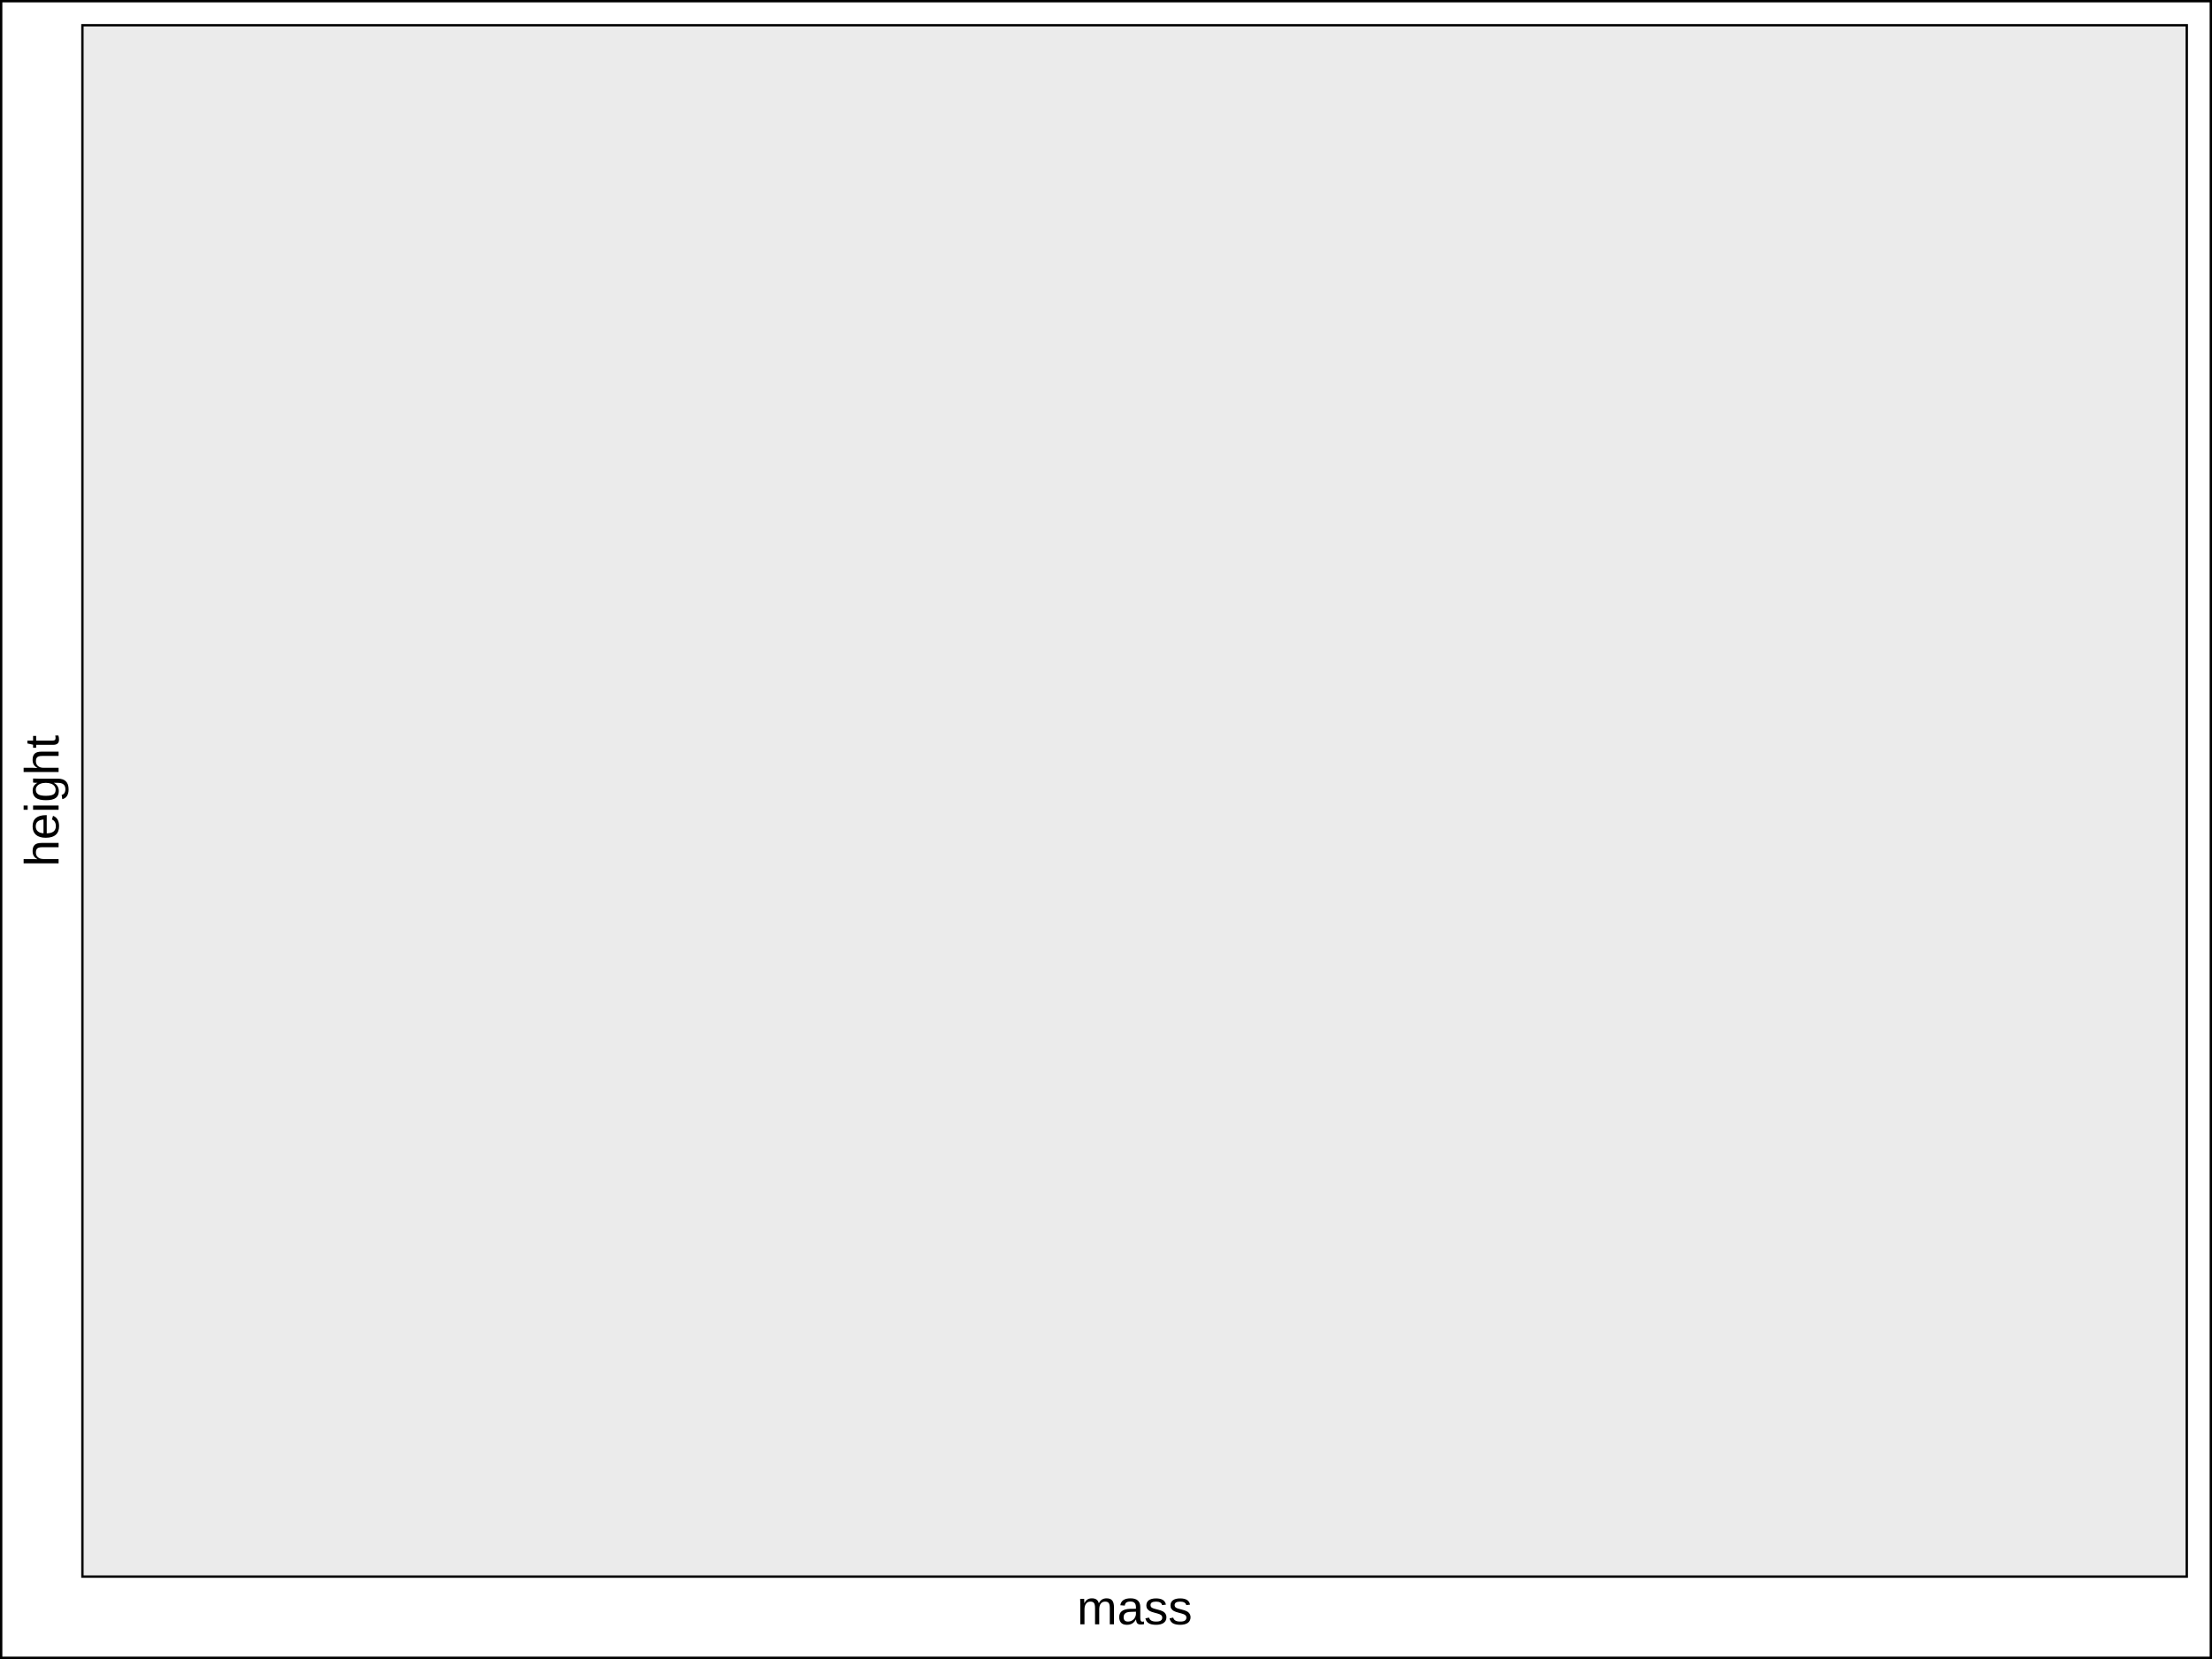
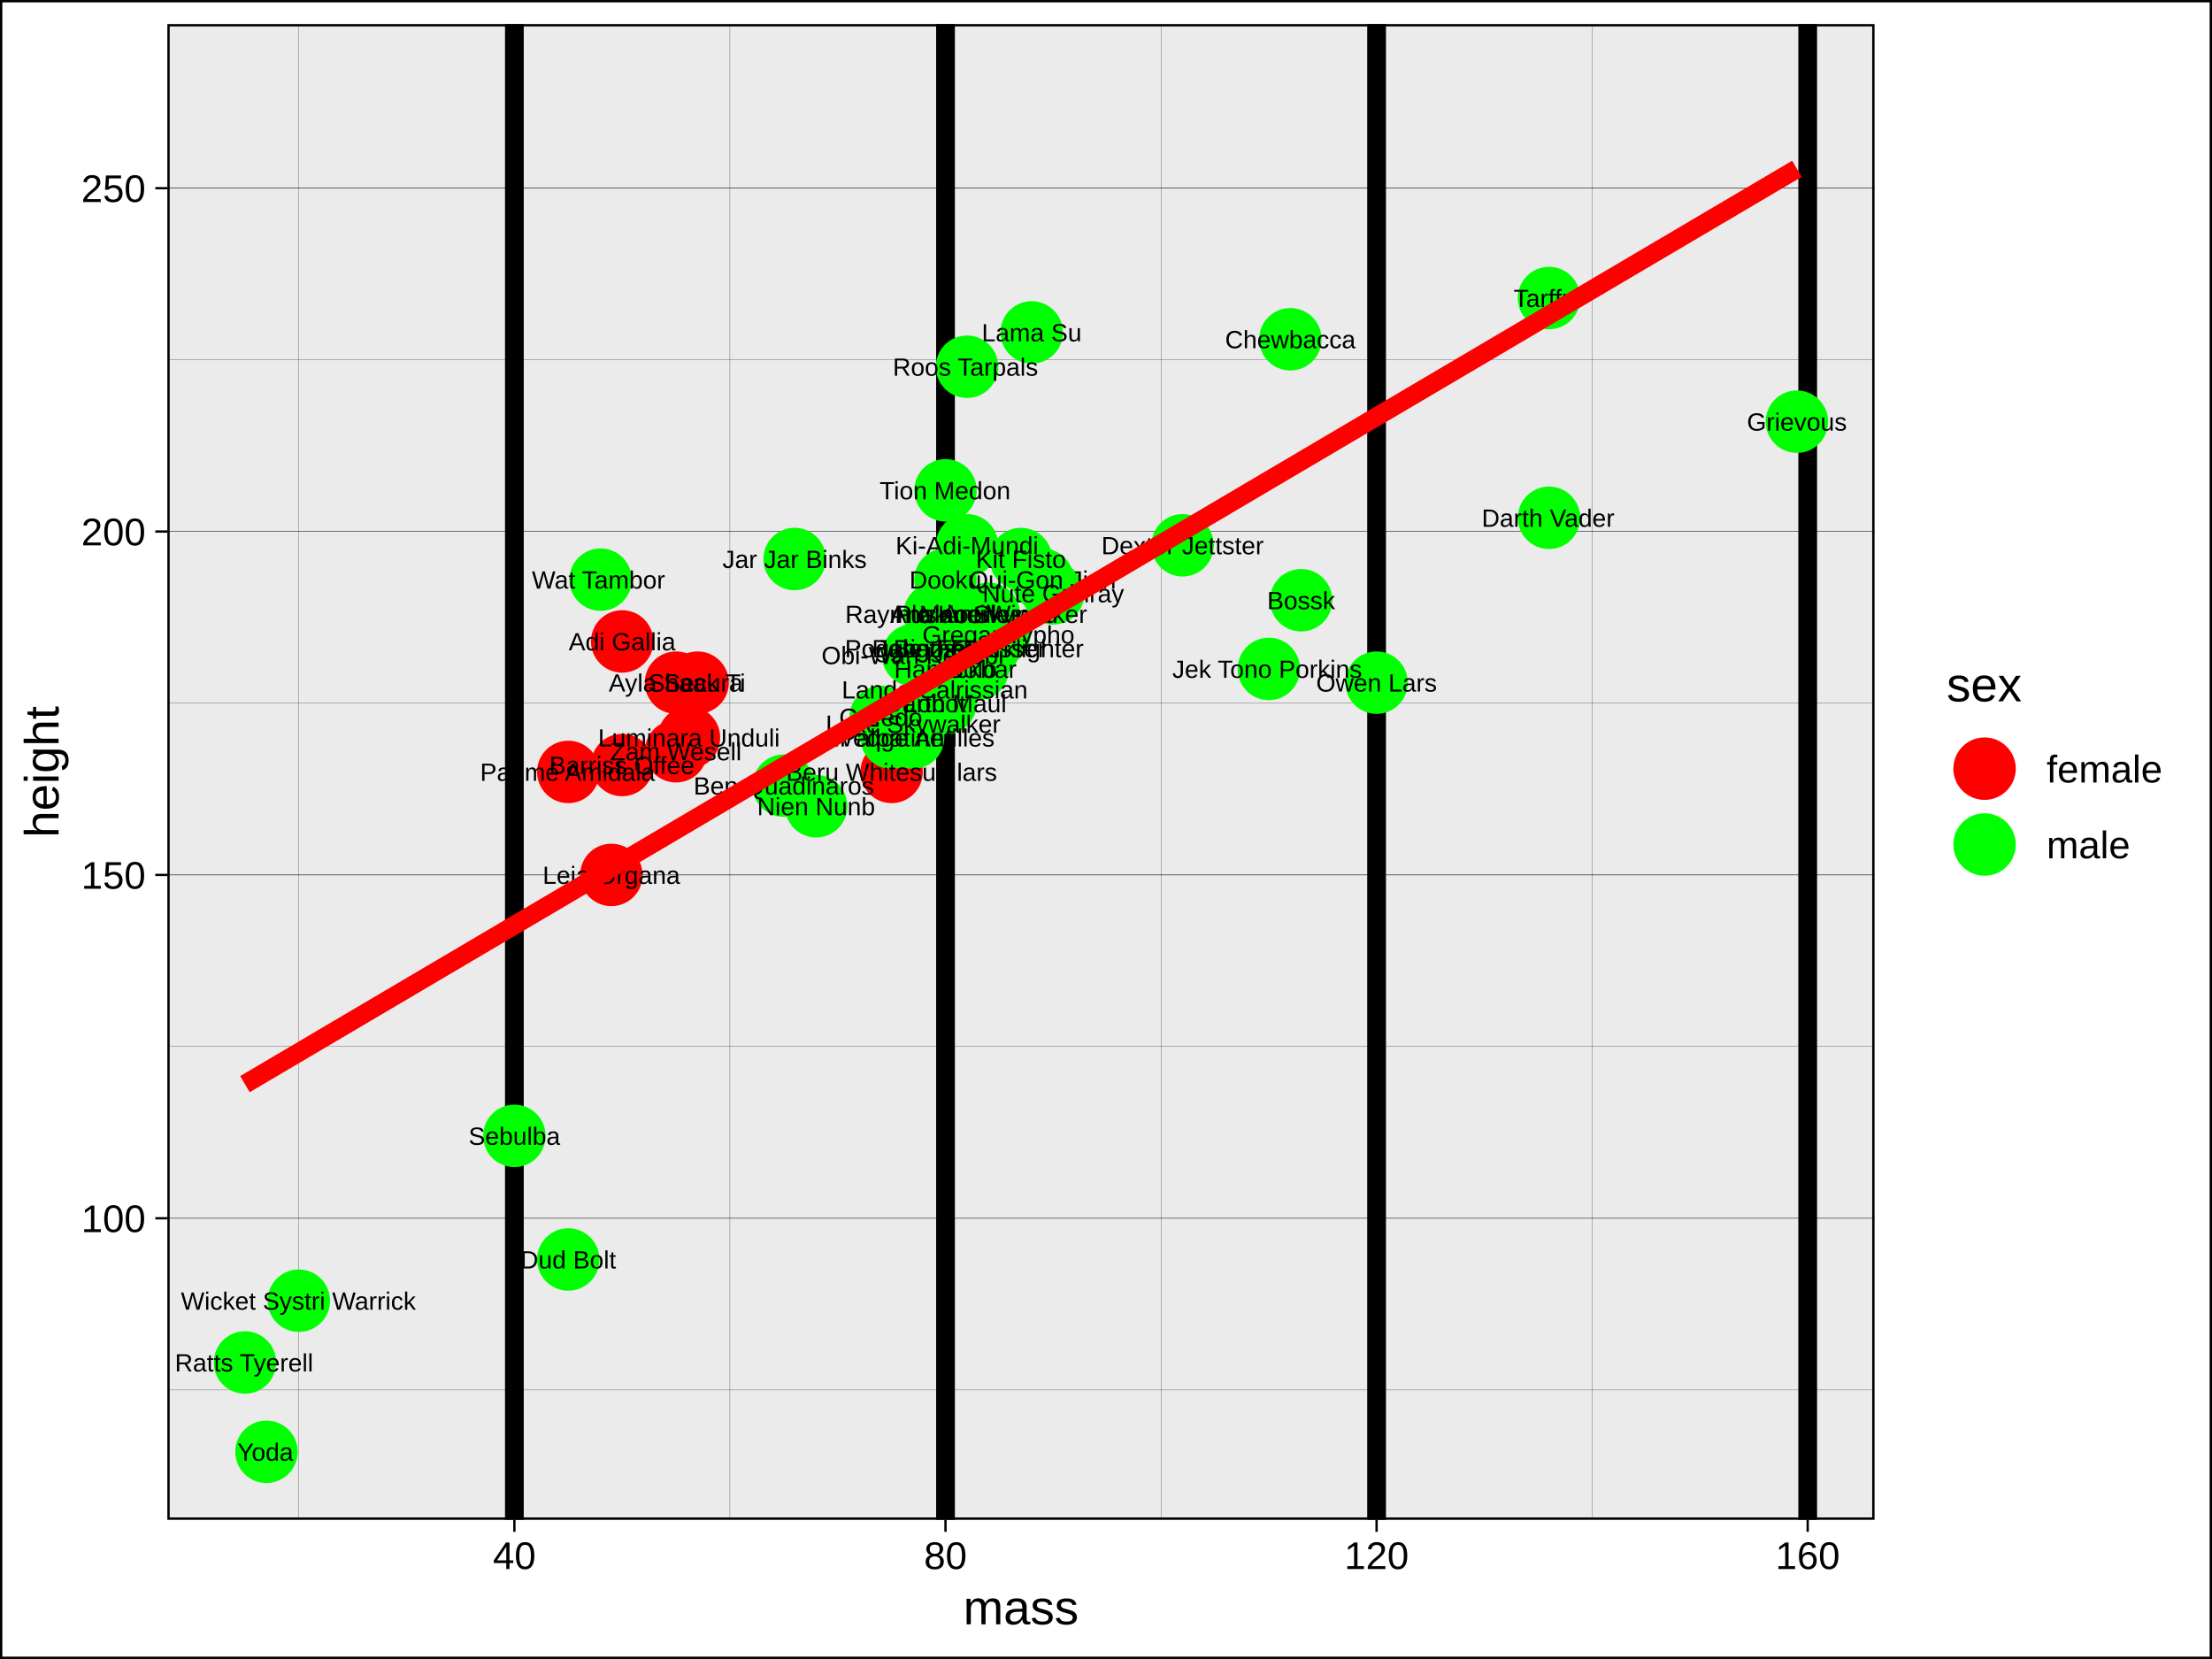
<svg xmlns="http://www.w3.org/2000/svg" viewBox="0 0 504.00 378.00">
  <defs>
    <style type="text/css">
    line, polyline, polygon, path, rect, circle {
      fill: none;
      stroke: #000000;
      stroke-linecap: round;
      stroke-linejoin: round;
      stroke-miterlimit: 10.00;
    }
  </style>
  </defs>
  <rect width="100%" height="100%" style="stroke: none; fill: none;" />
-   <rect x="0.00" y="0.00" width="504.00" height="378.00" style="stroke-width: 1.07; fill: #FFFFFF;" />
+   <rect x="0" y="0.00" width="504.00" height="378.00" style="stroke-width: 1.07; fill: #FFFFFF;" />
  <defs>
-     <clipPath id="cpMTguNTF8NDk4LjUyfDM1OS40OXw1LjQ4">
-       <rect x="18.51" y="5.48" width="480.01" height="354.01" />
+     <clipPath id="cpMzguMTN8NDI3LjEwfDM0Ni4yOHw1LjQ4">
+       <rect x="38.13" y="5.48" width="388.98" height="340.80" />
    </clipPath>
  </defs>
-   <rect x="18.51" y="5.48" width="480.01" height="354.01" style="stroke-width: 1.07; stroke: none; fill: #EBEBEB;" clip-path="url(#cpMTguNTF8NDk4LjUyfDM1OS40OXw1LjQ4)" />
-   <rect x="18.51" y="5.48" width="480.01" height="354.01" style="stroke-width: 1.07;" clip-path="url(#cpMTguNTF8NDk4LjUyfDM1OS40OXw1LjQ4)" />
+   <rect x="38.13" y="5.48" width="388.98" height="340.80" style="stroke-width: 1.07; stroke: none; fill: #EBEBEB;" clip-path="url(#cpMzguMTN8NDI3LjEwfDM0Ni4yOHw1LjQ4)" />
+   <polyline points="38.13,316.70 427.10,316.70 " style="stroke-width: 0.053; stroke-linecap: butt;" clip-path="url(#cpMzguMTN8NDI3LjEwfDM0Ni4yOHw1LjQ4)" />
+   <polyline points="38.13,238.47 427.10,238.47 " style="stroke-width: 0.053; stroke-linecap: butt;" clip-path="url(#cpMzguMTN8NDI3LjEwfDM0Ni4yOHw1LjQ4)" />
+   <polyline points="38.13,160.23 427.10,160.23 " style="stroke-width: 0.053; stroke-linecap: butt;" clip-path="url(#cpMzguMTN8NDI3LjEwfDM0Ni4yOHw1LjQ4)" />
+   <polyline points="38.13,81.99 427.10,81.99 " style="stroke-width: 0.053; stroke-linecap: butt;" clip-path="url(#cpMzguMTN8NDI3LjEwfDM0Ni4yOHw1LjQ4)" />
+   <polyline points="68.09,346.28 68.09,5.48 " style="stroke-width: 0.053; stroke-linecap: butt;" clip-path="url(#cpMzguMTN8NDI3LjEwfDM0Ni4yOHw1LjQ4)" />
+   <polyline points="166.31,346.28 166.31,5.48 " style="stroke-width: 0.053; stroke-linecap: butt;" clip-path="url(#cpMzguMTN8NDI3LjEwfDM0Ni4yOHw1LjQ4)" />
+   <polyline points="264.54,346.28 264.54,5.48 " style="stroke-width: 0.053; stroke-linecap: butt;" clip-path="url(#cpMzguMTN8NDI3LjEwfDM0Ni4yOHw1LjQ4)" />
+   <polyline points="362.77,346.28 362.77,5.48 " style="stroke-width: 0.053; stroke-linecap: butt;" clip-path="url(#cpMzguMTN8NDI3LjEwfDM0Ni4yOHw1LjQ4)" />
+   <polyline points="38.13,277.58 427.10,277.58 " style="stroke-width: 0.11; stroke-linecap: butt;" clip-path="url(#cpMzguMTN8NDI3LjEwfDM0Ni4yOHw1LjQ4)" />
+   <polyline points="38.13,199.35 427.10,199.35 " style="stroke-width: 0.11; stroke-linecap: butt;" clip-path="url(#cpMzguMTN8NDI3LjEwfDM0Ni4yOHw1LjQ4)" />
+   <polyline points="38.13,121.11 427.10,121.11 " style="stroke-width: 0.11; stroke-linecap: butt;" clip-path="url(#cpMzguMTN8NDI3LjEwfDM0Ni4yOHw1LjQ4)" />
+   <polyline points="38.13,42.88 427.10,42.88 " style="stroke-width: 0.11; stroke-linecap: butt;" clip-path="url(#cpMzguMTN8NDI3LjEwfDM0Ni4yOHw1LjQ4)" />
+   <polyline points="117.20,346.28 117.20,5.48 " style="stroke-width: 4.27; stroke-linecap: butt;" clip-path="url(#cpMzguMTN8NDI3LjEwfDM0Ni4yOHw1LjQ4)" />
+   <polyline points="215.43,346.28 215.43,5.48 " style="stroke-width: 4.27; stroke-linecap: butt;" clip-path="url(#cpMzguMTN8NDI3LjEwfDM0Ni4yOHw1LjQ4)" />
+   <polyline points="313.65,346.28 313.65,5.48 " style="stroke-width: 4.27; stroke-linecap: butt;" clip-path="url(#cpMzguMTN8NDI3LjEwfDM0Ni4yOHw1LjQ4)" />
+   <polyline points="411.88,346.28 411.88,5.48 " style="stroke-width: 4.27; stroke-linecap: butt;" clip-path="url(#cpMzguMTN8NDI3LjEwfDM0Ni4yOHw1LjQ4)" />
+   <circle cx="208.06" cy="164.92" r="6.76" style="stroke-width: 0.71; stroke: #00FF00; fill: #00FF00;" clip-path="url(#cpMzguMTN8NDI3LjEwfDM0Ni4yOHw1LjQ4)" />
+   <circle cx="352.94" cy="117.98" r="6.76" style="stroke-width: 0.71; stroke: #00FF00; fill: #00FF00;" clip-path="url(#cpMzguMTN8NDI3LjEwfDM0Ni4yOHw1LjQ4)" />
+   <circle cx="139.30" cy="199.35" r="6.76" style="stroke-width: 0.71; stroke: #FF0000; fill: #FF0000;" clip-path="url(#cpMzguMTN8NDI3LjEwfDM0Ni4yOHw1LjQ4)" />
+   <circle cx="313.65" cy="155.54" r="6.76" style="stroke-width: 0.71; stroke: #00FF00; fill: #00FF00;" clip-path="url(#cpMzguMTN8NDI3LjEwfDM0Ni4yOHw1LjQ4)" />
+   <circle cx="203.15" cy="175.88" r="6.76" style="stroke-width: 0.71; stroke: #FF0000; fill: #FF0000;" clip-path="url(#cpMzguMTN8NDI3LjEwfDM0Ni4yOHw1LjQ4)" />
+   <circle cx="225.25" cy="147.71" r="6.76" style="stroke-width: 0.71; stroke: #00FF00; fill: #00FF00;" clip-path="url(#cpMzguMTN8NDI3LjEwfDM0Ni4yOHw1LjQ4)" />
+   <circle cx="208.06" cy="149.28" r="6.76" style="stroke-width: 0.71; stroke: #00FF00; fill: #00FF00;" clip-path="url(#cpMzguMTN8NDI3LjEwfDM0Ni4yOHw1LjQ4)" />
+   <circle cx="225.25" cy="139.89" r="6.76" style="stroke-width: 0.71; stroke: #00FF00; fill: #00FF00;" clip-path="url(#cpMzguMTN8NDI3LjEwfDM0Ni4yOHw1LjQ4)" />
+   <circle cx="294.01" cy="77.30" r="6.76" style="stroke-width: 0.71; stroke: #00FF00; fill: #00FF00;" clip-path="url(#cpMzguMTN8NDI3LjEwfDM0Ni4yOHw1LjQ4)" />
+   <circle cx="215.43" cy="152.41" r="6.76" style="stroke-width: 0.71; stroke: #00FF00; fill: #00FF00;" clip-path="url(#cpMzguMTN8NDI3LjEwfDM0Ni4yOHw1LjQ4)" />
+   <circle cx="200.69" cy="163.36" r="6.76" style="stroke-width: 0.71; stroke: #00FF00; fill: #00FF00;" clip-path="url(#cpMzguMTN8NDI3LjEwfDM0Ni4yOHw1LjQ4)" />
+   <circle cx="208.06" cy="168.05" r="6.76" style="stroke-width: 0.71; stroke: #00FF00; fill: #00FF00;" clip-path="url(#cpMzguMTN8NDI3LjEwfDM0Ni4yOHw1LjQ4)" />
+   <circle cx="289.10" cy="152.41" r="6.76" style="stroke-width: 0.71; stroke: #00FF00; fill: #00FF00;" clip-path="url(#cpMzguMTN8NDI3LjEwfDM0Ni4yOHw1LjQ4)" />
+   <circle cx="60.72" cy="330.79" r="6.76" style="stroke-width: 0.71; stroke: #00FF00; fill: #00FF00;" clip-path="url(#cpMzguMTN8NDI3LjEwfDM0Ni4yOHw1LjQ4)" />
+   <circle cx="203.15" cy="168.05" r="6.76" style="stroke-width: 0.71; stroke: #00FF00; fill: #00FF00;" clip-path="url(#cpMzguMTN8NDI3LjEwfDM0Ni4yOHw1LjQ4)" />
+   <circle cx="211.01" cy="147.71" r="6.76" style="stroke-width: 0.71; stroke: #00FF00; fill: #00FF00;" clip-path="url(#cpMzguMTN8NDI3LjEwfDM0Ni4yOHw1LjQ4)" />
+   <circle cx="296.46" cy="136.76" r="6.76" style="stroke-width: 0.71; stroke: #00FF00; fill: #00FF00;" clip-path="url(#cpMzguMTN8NDI3LjEwfDM0Ni4yOHw1LjQ4)" />
+   <circle cx="212.97" cy="157.10" r="6.76" style="stroke-width: 0.71; stroke: #00FF00; fill: #00FF00;" clip-path="url(#cpMzguMTN8NDI3LjEwfDM0Ni4yOHw1LjQ4)" />
+   <circle cx="212.97" cy="160.23" r="6.76" style="stroke-width: 0.71; stroke: #00FF00; fill: #00FF00;" clip-path="url(#cpMzguMTN8NDI3LjEwfDM0Ni4yOHw1LjQ4)" />
+   <circle cx="222.79" cy="152.41" r="6.76" style="stroke-width: 0.71; stroke: #00FF00; fill: #00FF00;" clip-path="url(#cpMzguMTN8NDI3LjEwfDM0Ni4yOHw1LjQ4)" />
+   <circle cx="68.09" cy="296.36" r="6.76" style="stroke-width: 0.71; stroke: #00FF00; fill: #00FF00;" clip-path="url(#cpMzguMTN8NDI3LjEwfDM0Ni4yOHw1LjQ4)" />
+   <circle cx="185.96" cy="183.70" r="6.76" style="stroke-width: 0.71; stroke: #00FF00; fill: #00FF00;" clip-path="url(#cpMzguMTN8NDI3LjEwfDM0Ni4yOHw1LjQ4)" />
+   <circle cx="237.53" cy="132.07" r="6.76" style="stroke-width: 0.71; stroke: #00FF00; fill: #00FF00;" clip-path="url(#cpMzguMTN8NDI3LjEwfDM0Ni4yOHw1LjQ4)" />
+   <circle cx="239.98" cy="135.19" r="6.76" style="stroke-width: 0.71; stroke: #00FF00; fill: #00FF00;" clip-path="url(#cpMzguMTN8NDI3LjEwfDM0Ni4yOHw1LjQ4)" />
+   <circle cx="181.05" cy="127.37" r="6.76" style="stroke-width: 0.71; stroke: #00FF00; fill: #00FF00;" clip-path="url(#cpMzguMTN8NDI3LjEwfDM0Ni4yOHw1LjQ4)" />
+   <circle cx="220.34" cy="83.56" r="6.76" style="stroke-width: 0.71; stroke: #00FF00; fill: #00FF00;" clip-path="url(#cpMzguMTN8NDI3LjEwfDM0Ni4yOHw1LjQ4)" />
+   <circle cx="117.20" cy="258.81" r="6.76" style="stroke-width: 0.71; stroke: #00FF00; fill: #00FF00;" clip-path="url(#cpMzguMTN8NDI3LjEwfDM0Ni4yOHw1LjQ4)" />
+   <circle cx="215.43" cy="160.23" r="6.76" style="stroke-width: 0.71; stroke: #00FF00; fill: #00FF00;" clip-path="url(#cpMzguMTN8NDI3LjEwfDM0Ni4yOHw1LjQ4)" />
+   <circle cx="154.03" cy="155.54" r="6.76" style="stroke-width: 0.71; stroke: #FF0000; fill: #FF0000;" clip-path="url(#cpMzguMTN8NDI3LjEwfDM0Ni4yOHw1LjQ4)" />
+   <circle cx="129.48" cy="286.97" r="6.76" style="stroke-width: 0.71; stroke: #00FF00; fill: #00FF00;" clip-path="url(#cpMzguMTN8NDI3LjEwfDM0Ni4yOHw1LjQ4)" />
+   <circle cx="178.59" cy="179.01" r="6.76" style="stroke-width: 0.71; stroke: #00FF00; fill: #00FF00;" clip-path="url(#cpMzguMTN8NDI3LjEwfDM0Ni4yOHw1LjQ4)" />
+   <circle cx="225.25" cy="139.89" r="6.76" style="stroke-width: 0.71; stroke: #00FF00; fill: #00FF00;" clip-path="url(#cpMzguMTN8NDI3LjEwfDM0Ni4yOHw1LjQ4)" />
+   <circle cx="220.34" cy="124.24" r="6.76" style="stroke-width: 0.71; stroke: #00FF00; fill: #00FF00;" clip-path="url(#cpMzguMTN8NDI3LjEwfDM0Ni4yOHw1LjQ4)" />
+   <circle cx="232.62" cy="127.37" r="6.76" style="stroke-width: 0.71; stroke: #00FF00; fill: #00FF00;" clip-path="url(#cpMzguMTN8NDI3LjEwfDM0Ni4yOHw1LjQ4)" />
+   <circle cx="141.76" cy="146.15" r="6.76" style="stroke-width: 0.71; stroke: #FF0000; fill: #FF0000;" clip-path="url(#cpMzguMTN8NDI3LjEwfDM0Ni4yOHw1LjQ4)" />
+   <circle cx="215.43" cy="139.89" r="6.76" style="stroke-width: 0.71; stroke: #00FF00; fill: #00FF00;" clip-path="url(#cpMzguMTN8NDI3LjEwfDM0Ni4yOHw1LjQ4)" />
+   <circle cx="227.70" cy="144.58" r="6.76" style="stroke-width: 0.71; stroke: #00FF00; fill: #00FF00;" clip-path="url(#cpMzguMTN8NDI3LjEwfDM0Ni4yOHw1LjQ4)" />
+   <circle cx="215.43" cy="147.71" r="6.76" style="stroke-width: 0.71; stroke: #00FF00; fill: #00FF00;" clip-path="url(#cpMzguMTN8NDI3LjEwfDM0Ni4yOHw1LjQ4)" />
+   <circle cx="156.98" cy="168.05" r="6.76" style="stroke-width: 0.71; stroke: #FF0000; fill: #FF0000;" clip-path="url(#cpMzguMTN8NDI3LjEwfDM0Ni4yOHw1LjQ4)" />
+   <circle cx="141.76" cy="174.31" r="6.76" style="stroke-width: 0.71; stroke: #FF0000; fill: #FF0000;" clip-path="url(#cpMzguMTN8NDI3LjEwfDM0Ni4yOHw1LjQ4)" />
+   <circle cx="215.43" cy="132.07" r="6.76" style="stroke-width: 0.71; stroke: #00FF00; fill: #00FF00;" clip-path="url(#cpMzguMTN8NDI3LjEwfDM0Ni4yOHw1LjQ4)" />
+   <circle cx="212.97" cy="147.71" r="6.76" style="stroke-width: 0.71; stroke: #00FF00; fill: #00FF00;" clip-path="url(#cpMzguMTN8NDI3LjEwfDM0Ni4yOHw1LjQ4)" />
+   <circle cx="154.03" cy="171.18" r="6.76" style="stroke-width: 0.71; stroke: #FF0000; fill: #FF0000;" clip-path="url(#cpMzguMTN8NDI3LjEwfDM0Ni4yOHw1LjQ4)" />
+   <circle cx="269.45" cy="124.24" r="6.76" style="stroke-width: 0.71; stroke: #00FF00; fill: #00FF00;" clip-path="url(#cpMzguMTN8NDI3LjEwfDM0Ni4yOHw1LjQ4)" />
+   <circle cx="235.07" cy="75.74" r="6.76" style="stroke-width: 0.71; stroke: #00FF00; fill: #00FF00;" clip-path="url(#cpMzguMTN8NDI3LjEwfDM0Ni4yOHw1LjQ4)" />
+   <circle cx="55.81" cy="310.44" r="6.76" style="stroke-width: 0.71; stroke: #00FF00; fill: #00FF00;" clip-path="url(#cpMzguMTN8NDI3LjEwfDM0Ni4yOHw1LjQ4)" />
+   <circle cx="136.84" cy="132.07" r="6.76" style="stroke-width: 0.71; stroke: #00FF00; fill: #00FF00;" clip-path="url(#cpMzguMTN8NDI3LjEwfDM0Ni4yOHw1LjQ4)" />
+   <circle cx="158.95" cy="155.54" r="6.76" style="stroke-width: 0.71; stroke: #FF0000; fill: #FF0000;" clip-path="url(#cpMzguMTN8NDI3LjEwfDM0Ni4yOHw1LjQ4)" />
+   <circle cx="409.42" cy="96.08" r="6.76" style="stroke-width: 0.71; stroke: #00FF00; fill: #00FF00;" clip-path="url(#cpMzguMTN8NDI3LjEwfDM0Ni4yOHw1LjQ4)" />
+   <circle cx="352.94" cy="67.91" r="6.76" style="stroke-width: 0.71; stroke: #00FF00; fill: #00FF00;" clip-path="url(#cpMzguMTN8NDI3LjEwfDM0Ni4yOHw1LjQ4)" />
+   <circle cx="212.97" cy="139.89" r="6.76" style="stroke-width: 0.71; stroke: #00FF00; fill: #00FF00;" clip-path="url(#cpMzguMTN8NDI3LjEwfDM0Ni4yOHw1LjQ4)" />
+   <circle cx="215.43" cy="111.72" r="6.76" style="stroke-width: 0.71; stroke: #00FF00; fill: #00FF00;" clip-path="url(#cpMzguMTN8NDI3LjEwfDM0Ni4yOHw1LjQ4)" />
+   <circle cx="129.48" cy="175.88" r="6.76" style="stroke-width: 0.71; stroke: #FF0000; fill: #FF0000;" clip-path="url(#cpMzguMTN8NDI3LjEwfDM0Ni4yOHw1LjQ4)" />
+   <g clip-path="url(#cpMzguMTN8NDI3LjEwfDM0Ni4yOHw1LjQ4)">
+     <text x="188.13" y="166.96" style="font-size: 5.69px; font-family: Arial;" textLength="39.85px" lengthAdjust="spacingAndGlyphs">Luke Skywalker</text>
+   </g>
+   <g clip-path="url(#cpMzguMTN8NDI3LjEwfDM0Ni4yOHw1LjQ4)">
+     <text x="337.60" y="120.02" style="font-size: 5.69px; font-family: Arial;" textLength="30.68px" lengthAdjust="spacingAndGlyphs">Darth Vader</text>
+   </g>
+   <g clip-path="url(#cpMzguMTN8NDI3LjEwfDM0Ni4yOHw1LjQ4)">
+     <text x="123.64" y="201.39" style="font-size: 5.69px; font-family: Arial;" textLength="31.32px" lengthAdjust="spacingAndGlyphs">Leia Organa</text>
+   </g>
+   <g clip-path="url(#cpMzguMTN8NDI3LjEwfDM0Ni4yOHw1LjQ4)">
+     <text x="299.89" y="157.57" style="font-size: 5.69px; font-family: Arial;" textLength="27.52px" lengthAdjust="spacingAndGlyphs">Owen Lars</text>
+   </g>
+   <g clip-path="url(#cpMzguMTN8NDI3LjEwfDM0Ni4yOHw1LjQ4)">
+     <text x="179.11" y="177.91" style="font-size: 5.69px; font-family: Arial;" textLength="48.07px" lengthAdjust="spacingAndGlyphs">Beru Whitesun lars</text>
+   </g>
+   <g clip-path="url(#cpMzguMTN8NDI3LjEwfDM0Ni4yOHw1LjQ4)">
+     <text x="203.58" y="149.75" style="font-size: 5.69px; font-family: Arial;" textLength="43.33px" lengthAdjust="spacingAndGlyphs">Biggs Darklighter</text>
+   </g>
+   <g clip-path="url(#cpMzguMTN8NDI3LjEwfDM0Ni4yOHw1LjQ4)">
+     <text x="187.18" y="151.31" style="font-size: 5.69px; font-family: Arial;" textLength="41.75px" lengthAdjust="spacingAndGlyphs">Obi-Wan Kenobi</text>
+   </g>
+   <g clip-path="url(#cpMzguMTN8NDI3LjEwfDM0Ni4yOHw1LjQ4)">
+     <text x="202.79" y="141.93" style="font-size: 5.69px; font-family: Arial;" textLength="44.91px" lengthAdjust="spacingAndGlyphs">Anakin Skywalker</text>
+   </g>
+   <g clip-path="url(#cpMzguMTN8NDI3LjEwfDM0Ni4yOHw1LjQ4)">
+     <text x="279.14" y="79.34" style="font-size: 5.69px; font-family: Arial;" textLength="29.73px" lengthAdjust="spacingAndGlyphs">Chewbacca</text>
+   </g>
+   <g clip-path="url(#cpMzguMTN8NDI3LjEwfDM0Ni4yOHw1LjQ4)">
+     <text x="203.72" y="154.44" style="font-size: 5.69px; font-family: Arial;" textLength="23.41px" lengthAdjust="spacingAndGlyphs">Han Solo</text>
+   </g>
+   <g clip-path="url(#cpMzguMTN8NDI3LjEwfDM0Ni4yOHw1LjQ4)">
+     <text x="191.20" y="165.40" style="font-size: 5.69px; font-family: Arial;" textLength="18.98px" lengthAdjust="spacingAndGlyphs">Greedo</text>
+   </g>
+   <g clip-path="url(#cpMzguMTN8NDI3LjEwfDM0Ni4yOHw1LjQ4)">
+     <text x="189.08" y="170.09" style="font-size: 5.69px; font-family: Arial;" textLength="37.96px" lengthAdjust="spacingAndGlyphs">Wedge Antilles</text>
+   </g>
+   <g clip-path="url(#cpMzguMTN8NDI3LjEwfDM0Ni4yOHw1LjQ4)">
+     <text x="267.11" y="154.44" style="font-size: 5.69px; font-family: Arial;" textLength="43.96px" lengthAdjust="spacingAndGlyphs">Jek Tono Porkins</text>
+   </g>
+   <g clip-path="url(#cpMzguMTN8NDI3LjEwfDM0Ni4yOHw1LjQ4)">
+     <text x="54.07" y="332.82" style="font-size: 5.69px; font-family: Arial;" textLength="13.29px" lengthAdjust="spacingAndGlyphs">Yoda</text>
+   </g>
+   <g clip-path="url(#cpMzguMTN8NDI3LjEwfDM0Ni4yOHw1LjQ4)">
+     <text x="191.28" y="170.09" style="font-size: 5.69px; font-family: Arial;" textLength="23.73px" lengthAdjust="spacingAndGlyphs">Palpatine</text>
+   </g>
+   <g clip-path="url(#cpMzguMTN8NDI3LjEwfDM0Ni4yOHw1LjQ4)">
+     <text x="198.67" y="149.75" style="font-size: 5.69px; font-family: Arial;" textLength="24.67px" lengthAdjust="spacingAndGlyphs">Boba Fett</text>
+   </g>
+   <g clip-path="url(#cpMzguMTN8NDI3LjEwfDM0Ni4yOHw1LjQ4)">
+     <text x="288.71" y="138.80" style="font-size: 5.69px; font-family: Arial;" textLength="15.50px" lengthAdjust="spacingAndGlyphs">Bossk</text>
+   </g>
+   <g clip-path="url(#cpMzguMTN8NDI3LjEwfDM0Ni4yOHw1LjQ4)">
+     <text x="191.78" y="159.14" style="font-size: 5.69px; font-family: Arial;" textLength="42.39px" lengthAdjust="spacingAndGlyphs">Lando Calrissian</text>
+   </g>
+   <g clip-path="url(#cpMzguMTN8NDI3LjEwfDM0Ni4yOHw1LjQ4)">
+     <text x="205.85" y="162.27" style="font-size: 5.69px; font-family: Arial;" textLength="14.24px" lengthAdjust="spacingAndGlyphs">Lobot</text>
+   </g>
+   <g clip-path="url(#cpMzguMTN8NDI3LjEwfDM0Ni4yOHw1LjQ4)">
+     <text x="213.94" y="154.44" style="font-size: 5.69px; font-family: Arial;" textLength="17.71px" lengthAdjust="spacingAndGlyphs">Ackbar</text>
+   </g>
+   <g clip-path="url(#cpMzguMTN8NDI3LjEwfDM0Ni4yOHw1LjQ4)">
+     <text x="41.22" y="298.40" style="font-size: 5.69px; font-family: Arial;" textLength="53.74px" lengthAdjust="spacingAndGlyphs">Wicket Systri Warrick</text>
+   </g>
+   <g clip-path="url(#cpMzguMTN8NDI3LjEwfDM0Ni4yOHw1LjQ4)">
+     <text x="172.51" y="185.74" style="font-size: 5.69px; font-family: Arial;" textLength="26.89px" lengthAdjust="spacingAndGlyphs">Nien Nunb</text>
+   </g>
+   <g clip-path="url(#cpMzguMTN8NDI3LjEwfDM0Ni4yOHw1LjQ4)">
+     <text x="220.76" y="134.10" style="font-size: 5.69px; font-family: Arial;" textLength="33.53px" lengthAdjust="spacingAndGlyphs">Qui-Gon Jinn</text>
+   </g>
+   <g clip-path="url(#cpMzguMTN8NDI3LjEwfDM0Ni4yOHw1LjQ4)">
+     <text x="223.85" y="137.23" style="font-size: 5.69px; font-family: Arial;" textLength="32.26px" lengthAdjust="spacingAndGlyphs">Nute Gunray</text>
+   </g>
+   <g clip-path="url(#cpMzguMTN8NDI3LjEwfDM0Ni4yOHw1LjQ4)">
+     <text x="164.60" y="129.41" style="font-size: 5.69px; font-family: Arial;" textLength="32.89px" lengthAdjust="spacingAndGlyphs">Jar Jar Binks</text>
+   </g>
+   <g clip-path="url(#cpMzguMTN8NDI3LjEwfDM0Ni4yOHw1LjQ4)">
+     <text x="203.42" y="85.60" style="font-size: 5.69px; font-family: Arial;" textLength="33.84px" lengthAdjust="spacingAndGlyphs">Roos Tarpals</text>
+   </g>
+   <g clip-path="url(#cpMzguMTN8NDI3LjEwfDM0Ni4yOHw1LjQ4)">
+     <text x="106.76" y="260.84" style="font-size: 5.69px; font-family: Arial;" textLength="20.88px" lengthAdjust="spacingAndGlyphs">Sebulba</text>
+   </g>
+   <g clip-path="url(#cpMzguMTN8NDI3LjEwfDM0Ni4yOHw1LjQ4)">
+     <text x="201.51" y="162.27" style="font-size: 5.69px; font-family: Arial;" textLength="27.83px" lengthAdjust="spacingAndGlyphs">Darth Maul</text>
+   </g>
+   <g clip-path="url(#cpMzguMTN8NDI3LjEwfDM0Ni4yOHw1LjQ4)">
+     <text x="138.69" y="157.57" style="font-size: 5.69px; font-family: Arial;" textLength="30.68px" lengthAdjust="spacingAndGlyphs">Ayla Secura</text>
+   </g>
+   <g clip-path="url(#cpMzguMTN8NDI3LjEwfDM0Ni4yOHw1LjQ4)">
+     <text x="118.56" y="289.01" style="font-size: 5.69px; font-family: Arial;" textLength="21.83px" lengthAdjust="spacingAndGlyphs">Dud Bolt</text>
+   </g>
+   <g clip-path="url(#cpMzguMTN8NDI3LjEwfDM0Ni4yOHw1LjQ4)">
+     <text x="158.03" y="181.04" style="font-size: 5.69px; font-family: Arial;" textLength="41.13px" lengthAdjust="spacingAndGlyphs">Ben Quadinaros</text>
+   </g>
+   <g clip-path="url(#cpMzguMTN8NDI3LjEwfDM0Ni4yOHw1LjQ4)">
+     <text x="209.44" y="141.93" style="font-size: 5.69px; font-family: Arial;" textLength="31.63px" lengthAdjust="spacingAndGlyphs">Mace Windu</text>
+   </g>
+   <g clip-path="url(#cpMzguMTN8NDI3LjEwfDM0Ni4yOHw1LjQ4)">
+     <text x="204.05" y="126.28" style="font-size: 5.69px; font-family: Arial;" textLength="32.57px" lengthAdjust="spacingAndGlyphs">Ki-Adi-Mundi</text>
+   </g>
+   <g clip-path="url(#cpMzguMTN8NDI3LjEwfDM0Ni4yOHw1LjQ4)">
+     <text x="222.34" y="129.41" style="font-size: 5.69px; font-family: Arial;" textLength="20.55px" lengthAdjust="spacingAndGlyphs">Kit Fisto</text>
+   </g>
+   <g clip-path="url(#cpMzguMTN8NDI3LjEwfDM0Ni4yOHw1LjQ4)">
+     <text x="129.58" y="148.18" style="font-size: 5.69px; font-family: Arial;" textLength="24.35px" lengthAdjust="spacingAndGlyphs">Adi Gallia</text>
+   </g>
+   <g clip-path="url(#cpMzguMTN8NDI3LjEwfDM0Ni4yOHw1LjQ4)">
+     <text x="203.88" y="141.93" style="font-size: 5.69px; font-family: Arial;" textLength="23.10px" lengthAdjust="spacingAndGlyphs">Plo Koon</text>
+   </g>
+   <g clip-path="url(#cpMzguMTN8NDI3LjEwfDM0Ni4yOHw1LjQ4)">
+     <text x="210.15" y="146.62" style="font-size: 5.69px; font-family: Arial;" textLength="35.11px" lengthAdjust="spacingAndGlyphs">Gregar Typho</text>
+   </g>
+   <g clip-path="url(#cpMzguMTN8NDI3LjEwfDM0Ni4yOHw1LjQ4)">
+     <text x="192.49" y="149.75" style="font-size: 5.69px; font-family: Arial;" textLength="45.87px" lengthAdjust="spacingAndGlyphs">Poggle the Lesser</text>
+   </g>
+   <g clip-path="url(#cpMzguMTN8NDI3LjEwfDM0Ni4yOHw1LjQ4)">
+     <text x="136.26" y="170.09" style="font-size: 5.69px; font-family: Arial;" textLength="41.44px" lengthAdjust="spacingAndGlyphs">Luminara Unduli</text>
+   </g>
+   <g clip-path="url(#cpMzguMTN8NDI3LjEwfDM0Ni4yOHw1LjQ4)">
+     <text x="125.15" y="176.35" style="font-size: 5.69px; font-family: Arial;" textLength="33.20px" lengthAdjust="spacingAndGlyphs">Barriss Offee</text>
+   </g>
+   <g clip-path="url(#cpMzguMTN8NDI3LjEwfDM0Ni4yOHw1LjQ4)">
+     <text x="207.20" y="134.10" style="font-size: 5.69px; font-family: Arial;" textLength="16.45px" lengthAdjust="spacingAndGlyphs">Dooku</text>
+   </g>
+   <g clip-path="url(#cpMzguMTN8NDI3LjEwfDM0Ni4yOHw1LjQ4)">
+     <text x="199.53" y="149.75" style="font-size: 5.69px; font-family: Arial;" textLength="26.89px" lengthAdjust="spacingAndGlyphs">Jango Fett</text>
+   </g>
+   <g clip-path="url(#cpMzguMTN8NDI3LjEwfDM0Ni4yOHw1LjQ4)">
+     <text x="139.02" y="173.22" style="font-size: 5.69px; font-family: Arial;" textLength="30.04px" lengthAdjust="spacingAndGlyphs">Zam Wesell</text>
+   </g>
+   <g clip-path="url(#cpMzguMTN8NDI3LjEwfDM0Ni4yOHw1LjQ4)">
+     <text x="250.95" y="126.28" style="font-size: 5.69px; font-family: Arial;" textLength="37.00px" lengthAdjust="spacingAndGlyphs">Dexter Jettster</text>
+   </g>
+   <g clip-path="url(#cpMzguMTN8NDI3LjEwfDM0Ni4yOHw1LjQ4)">
+     <text x="223.68" y="77.77" style="font-size: 5.69px; font-family: Arial;" textLength="22.78px" lengthAdjust="spacingAndGlyphs">Lama Su</text>
+   </g>
+   <g clip-path="url(#cpMzguMTN8NDI3LjEwfDM0Ni4yOHw1LjQ4)">
+     <text x="39.84" y="312.48" style="font-size: 5.69px; font-family: Arial;" textLength="31.94px" lengthAdjust="spacingAndGlyphs">Ratts Tyerell</text>
+   </g>
+   <g clip-path="url(#cpMzguMTN8NDI3LjEwfDM0Ni4yOHw1LjQ4)">
+     <text x="121.19" y="134.10" style="font-size: 5.69px; font-family: Arial;" textLength="31.30px" lengthAdjust="spacingAndGlyphs">Wat Tambor</text>
+   </g>
+   <g clip-path="url(#cpMzguMTN8NDI3LjEwfDM0Ni4yOHw1LjQ4)">
+     <text x="147.72" y="157.57" style="font-size: 5.69px; font-family: Arial;" textLength="22.46px" lengthAdjust="spacingAndGlyphs">Shaak Ti</text>
+   </g>
+   <g clip-path="url(#cpMzguMTN8NDI3LjEwfDM0Ni4yOHw1LjQ4)">
+     <text x="398.04" y="98.11" style="font-size: 5.69px; font-family: Arial;" textLength="22.77px" lengthAdjust="spacingAndGlyphs">Grievous</text>
+   </g>
+   <g clip-path="url(#cpMzguMTN8NDI3LjEwfDM0Ni4yOHw1LjQ4)">
+     <text x="344.88" y="69.95" style="font-size: 5.69px; font-family: Arial;" textLength="16.13px" lengthAdjust="spacingAndGlyphs">Tarfful</text>
+   </g>
+   <g clip-path="url(#cpMzguMTN8NDI3LjEwfDM0Ni4yOHw1LjQ4)">
+     <text x="192.57" y="141.93" style="font-size: 5.69px; font-family: Arial;" textLength="40.80px" lengthAdjust="spacingAndGlyphs">Raymus Antilles</text>
+   </g>
+   <g clip-path="url(#cpMzguMTN8NDI3LjEwfDM0Ni4yOHw1LjQ4)">
+     <text x="200.40" y="113.76" style="font-size: 5.69px; font-family: Arial;" textLength="30.05px" lengthAdjust="spacingAndGlyphs">Tion Medon</text>
+   </g>
+   <g clip-path="url(#cpMzguMTN8NDI3LjEwfDM0Ni4yOHw1LjQ4)">
+     <text x="109.39" y="177.91" style="font-size: 5.69px; font-family: Arial;" textLength="40.17px" lengthAdjust="spacingAndGlyphs">Padmé Amidala</text>
+   </g>
+   <polyline points="55.81,247.02 60.28,244.38 64.76,241.74 69.24,239.10 73.71,236.46 78.19,233.82 82.66,231.18 87.14,228.54 91.62,225.90 96.09,223.26 100.57,220.62 105.05,217.98 109.52,215.34 114.00,212.70 118.47,210.06 122.95,207.42 127.43,204.78 131.90,202.14 136.38,199.50 140.85,196.86 145.33,194.22 149.81,191.58 154.28,188.94 158.76,186.30 163.24,183.66 167.71,181.02 172.19,178.38 176.66,175.74 181.14,173.10 185.62,170.46 190.09,167.82 194.57,165.18 199.04,162.54 203.52,159.90 208.00,157.26 212.47,154.62 216.95,151.98 221.43,149.34 225.90,146.70 230.38,144.06 234.85,141.42 239.33,138.78 243.81,136.14 248.28,133.50 252.76,130.86 257.23,128.22 261.71,125.58 266.19,122.94 270.66,120.30 275.14,117.66 279.62,115.02 284.09,112.38 288.57,109.74 293.04,107.10 297.52,104.46 302.00,101.82 306.47,99.18 310.95,96.54 315.42,93.90 319.90,91.26 324.38,88.62 328.85,85.98 333.33,83.34 337.81,80.70 342.28,78.06 346.76,75.42 351.23,72.78 355.71,70.14 360.19,67.50 364.66,64.86 369.14,62.22 373.61,59.58 378.09,56.94 382.57,54.30 387.04,51.66 391.52,49.02 396.00,46.38 400.47,43.74 404.95,41.10 409.42,38.46 " style="stroke-width: 4.27; stroke: #FF0000; stroke-linecap: butt;" clip-path="url(#cpMzguMTN8NDI3LjEwfDM0Ni4yOHw1LjQ4)" />
+   <rect x="38.13" y="5.48" width="388.98" height="340.80" style="stroke-width: 1.07;" clip-path="url(#cpMzguMTN8NDI3LjEwfDM0Ni4yOHw1LjQ4)" />
  <defs>
    <clipPath id="cpMC4wMHw1MDQuMDB8Mzc4LjAwfDAuMDA=">
      <rect x="0.00" y="0.00" width="504.00" height="378.00" />
    </clipPath>
  </defs>
  <g clip-path="url(#cpMC4wMHw1MDQuMDB8Mzc4LjAwfDAuMDA=)">
-     <text x="245.38" y="370.10" style="font-size: 11.00px; font-family: Arial;" textLength="26.28px" lengthAdjust="spacingAndGlyphs">mass</text>
-   </g>
-   <g clip-path="url(#cpMC4wMHw1MDQuMDB8Mzc4LjAwfDAuMDA=)">
-     <text transform="translate(13.35,197.47) rotate(-90)" style="font-size: 11.00px; font-family: Arial;" textLength="29.97px" lengthAdjust="spacingAndGlyphs">height</text>
+     <text x="18.51" y="280.73" style="font-size: 8.80px; font-family: Arial;" textLength="14.68px" lengthAdjust="spacingAndGlyphs">100</text>
+   </g>
+   <g clip-path="url(#cpMC4wMHw1MDQuMDB8Mzc4LjAwfDAuMDA=)">
+     <text x="18.51" y="202.50" style="font-size: 8.80px; font-family: Arial;" textLength="14.68px" lengthAdjust="spacingAndGlyphs">150</text>
+   </g>
+   <g clip-path="url(#cpMC4wMHw1MDQuMDB8Mzc4LjAwfDAuMDA=)">
+     <text x="18.51" y="124.26" style="font-size: 8.80px; font-family: Arial;" textLength="14.68px" lengthAdjust="spacingAndGlyphs">200</text>
+   </g>
+   <g clip-path="url(#cpMC4wMHw1MDQuMDB8Mzc4LjAwfDAuMDA=)">
+     <text x="18.51" y="46.03" style="font-size: 8.80px; font-family: Arial;" textLength="14.68px" lengthAdjust="spacingAndGlyphs">250</text>
+   </g>
+   <polyline points="35.39,277.58 38.13,277.58 " style="stroke-width: 0.53; stroke-linecap: butt;" clip-path="url(#cpMC4wMHw1MDQuMDB8Mzc4LjAwfDAuMDA=)" />
+   <polyline points="35.39,199.35 38.13,199.35 " style="stroke-width: 0.53; stroke-linecap: butt;" clip-path="url(#cpMC4wMHw1MDQuMDB8Mzc4LjAwfDAuMDA=)" />
+   <polyline points="35.39,121.11 38.13,121.11 " style="stroke-width: 0.53; stroke-linecap: butt;" clip-path="url(#cpMC4wMHw1MDQuMDB8Mzc4LjAwfDAuMDA=)" />
+   <polyline points="35.39,42.88 38.13,42.88 " style="stroke-width: 0.53; stroke-linecap: butt;" clip-path="url(#cpMC4wMHw1MDQuMDB8Mzc4LjAwfDAuMDA=)" />
+   <polyline points="117.20,349.02 117.20,346.28 " style="stroke-width: 0.53; stroke-linecap: butt;" clip-path="url(#cpMC4wMHw1MDQuMDB8Mzc4LjAwfDAuMDA=)" />
+   <polyline points="215.43,349.02 215.43,346.28 " style="stroke-width: 0.53; stroke-linecap: butt;" clip-path="url(#cpMC4wMHw1MDQuMDB8Mzc4LjAwfDAuMDA=)" />
+   <polyline points="313.65,349.02 313.65,346.28 " style="stroke-width: 0.53; stroke-linecap: butt;" clip-path="url(#cpMC4wMHw1MDQuMDB8Mzc4LjAwfDAuMDA=)" />
+   <polyline points="411.88,349.02 411.88,346.28 " style="stroke-width: 0.53; stroke-linecap: butt;" clip-path="url(#cpMC4wMHw1MDQuMDB8Mzc4LjAwfDAuMDA=)" />
+   <g clip-path="url(#cpMC4wMHw1MDQuMDB8Mzc4LjAwfDAuMDA=)">
+     <text x="112.31" y="357.51" style="font-size: 8.80px; font-family: Arial;" textLength="9.79px" lengthAdjust="spacingAndGlyphs">40</text>
+   </g>
+   <g clip-path="url(#cpMC4wMHw1MDQuMDB8Mzc4LjAwfDAuMDA=)">
+     <text x="210.53" y="357.51" style="font-size: 8.80px; font-family: Arial;" textLength="9.79px" lengthAdjust="spacingAndGlyphs">80</text>
+   </g>
+   <g clip-path="url(#cpMC4wMHw1MDQuMDB8Mzc4LjAwfDAuMDA=)">
+     <text x="306.31" y="357.51" style="font-size: 8.80px; font-family: Arial;" textLength="14.68px" lengthAdjust="spacingAndGlyphs">120</text>
+   </g>
+   <g clip-path="url(#cpMC4wMHw1MDQuMDB8Mzc4LjAwfDAuMDA=)">
+     <text x="404.54" y="357.51" style="font-size: 8.80px; font-family: Arial;" textLength="14.68px" lengthAdjust="spacingAndGlyphs">160</text>
+   </g>
+   <g clip-path="url(#cpMC4wMHw1MDQuMDB8Mzc4LjAwfDAuMDA=)">
+     <text x="219.48" y="370.10" style="font-size: 11.00px; font-family: Arial;" textLength="26.28px" lengthAdjust="spacingAndGlyphs">mass</text>
+   </g>
+   <g clip-path="url(#cpMC4wMHw1MDQuMDB8Mzc4LjAwfDAuMDA=)">
+     <text transform="translate(13.35,190.86) rotate(-90)" style="font-size: 11.00px; font-family: Arial;" textLength="29.97px" lengthAdjust="spacingAndGlyphs">height</text>
+   </g>
+   <rect x="438.06" y="145.22" width="60.46" height="61.32" style="stroke-width: 1.07; stroke: none; fill: #FFFFFF;" clip-path="url(#cpMC4wMHw1MDQuMDB8Mzc4LjAwfDAuMDA=)" />
+   <g clip-path="url(#cpMC4wMHw1MDQuMDB8Mzc4LjAwfDAuMDA=)">
+     <text x="443.54" y="159.80" style="font-size: 11.00px; font-family: Arial;" textLength="17.12px" lengthAdjust="spacingAndGlyphs">sex</text>
+   </g>
+   <rect x="443.54" y="166.50" width="17.28" height="17.28" style="stroke-width: 1.07; stroke: none; fill: #FFFFFF;" clip-path="url(#cpMC4wMHw1MDQuMDB8Mzc4LjAwfDAuMDA=)" />
+   <circle cx="452.18" cy="175.14" r="6.76" style="stroke-width: 0.71; stroke: #FF0000; fill: #FF0000;" clip-path="url(#cpMC4wMHw1MDQuMDB8Mzc4LjAwfDAuMDA=)" />
+   <rect x="443.54" y="183.78" width="17.28" height="17.28" style="stroke-width: 1.07; stroke: none; fill: #FFFFFF;" clip-path="url(#cpMC4wMHw1MDQuMDB8Mzc4LjAwfDAuMDA=)" />
+   <circle cx="452.18" cy="192.42" r="6.76" style="stroke-width: 0.71; stroke: #00FF00; fill: #00FF00;" clip-path="url(#cpMC4wMHw1MDQuMDB8Mzc4LjAwfDAuMDA=)" />
+   <g clip-path="url(#cpMC4wMHw1MDQuMDB8Mzc4LjAwfDAuMDA=)">
+     <text x="466.30" y="178.29" style="font-size: 8.80px; font-family: Arial;" textLength="26.41px" lengthAdjust="spacingAndGlyphs">female</text>
+   </g>
+   <g clip-path="url(#cpMC4wMHw1MDQuMDB8Mzc4LjAwfDAuMDA=)">
+     <text x="466.30" y="195.57" style="font-size: 8.80px; font-family: Arial;" textLength="19.07px" lengthAdjust="spacingAndGlyphs">male</text>
  </g>
</svg>
